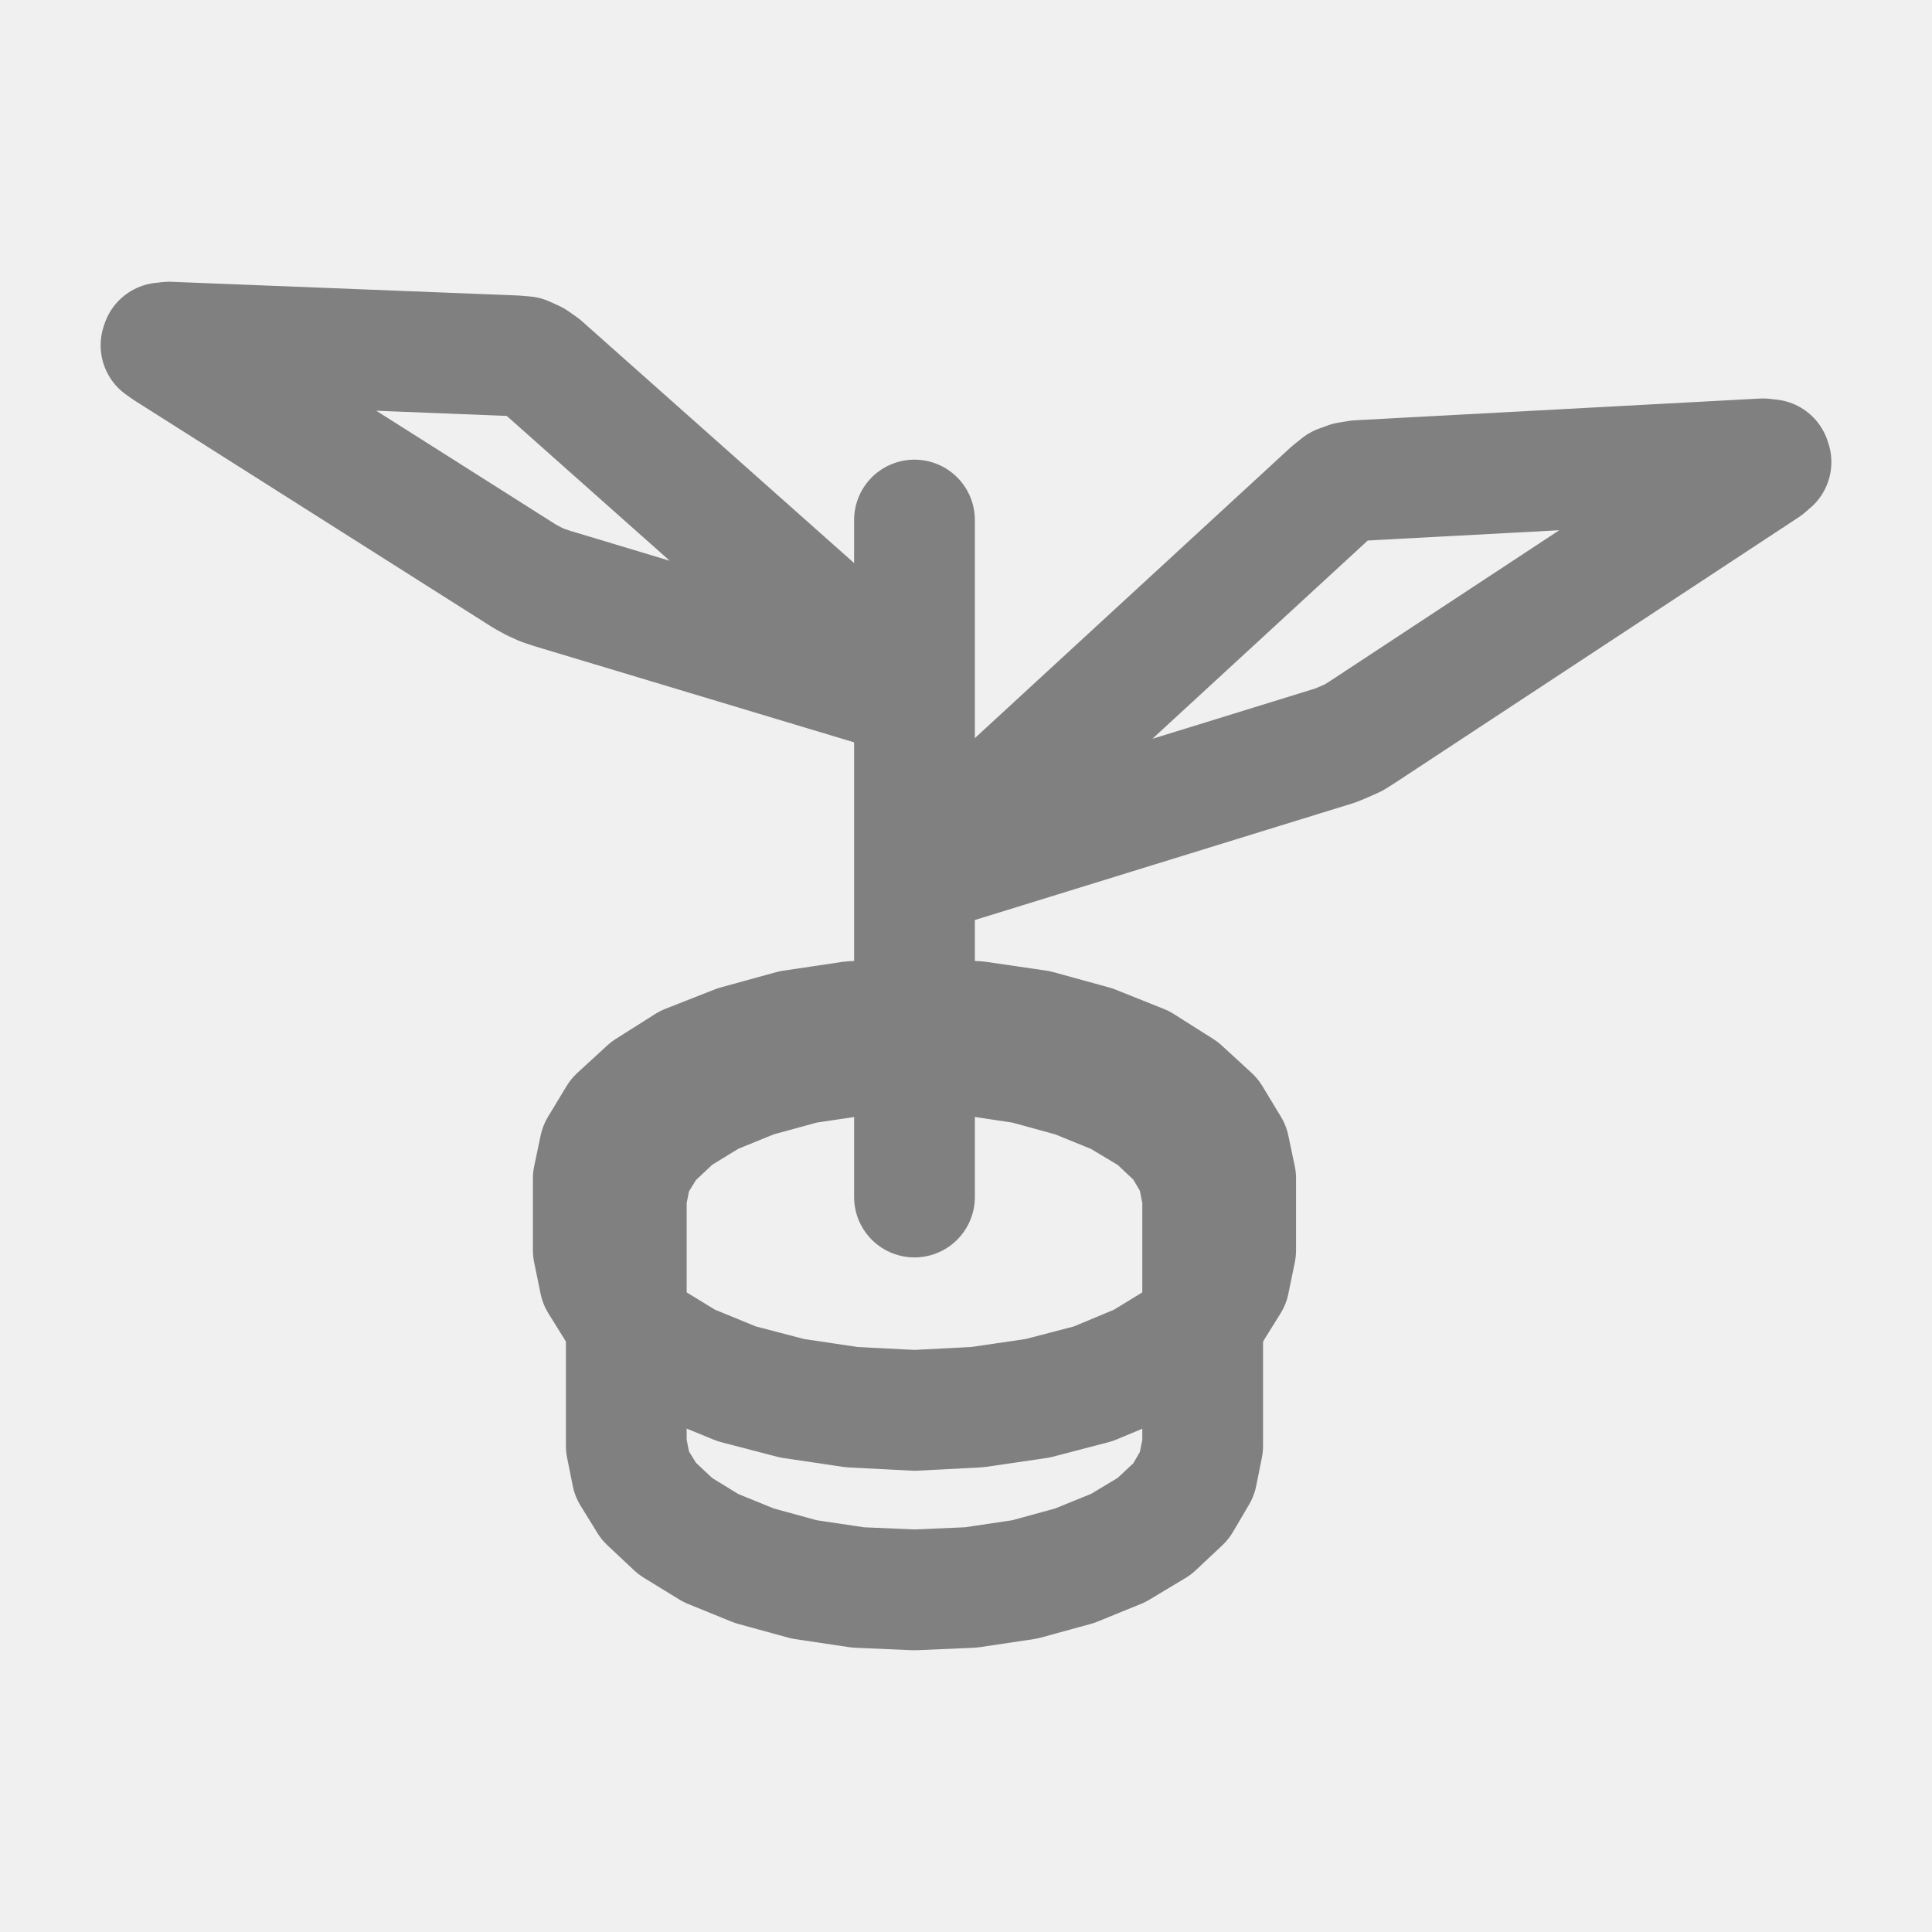
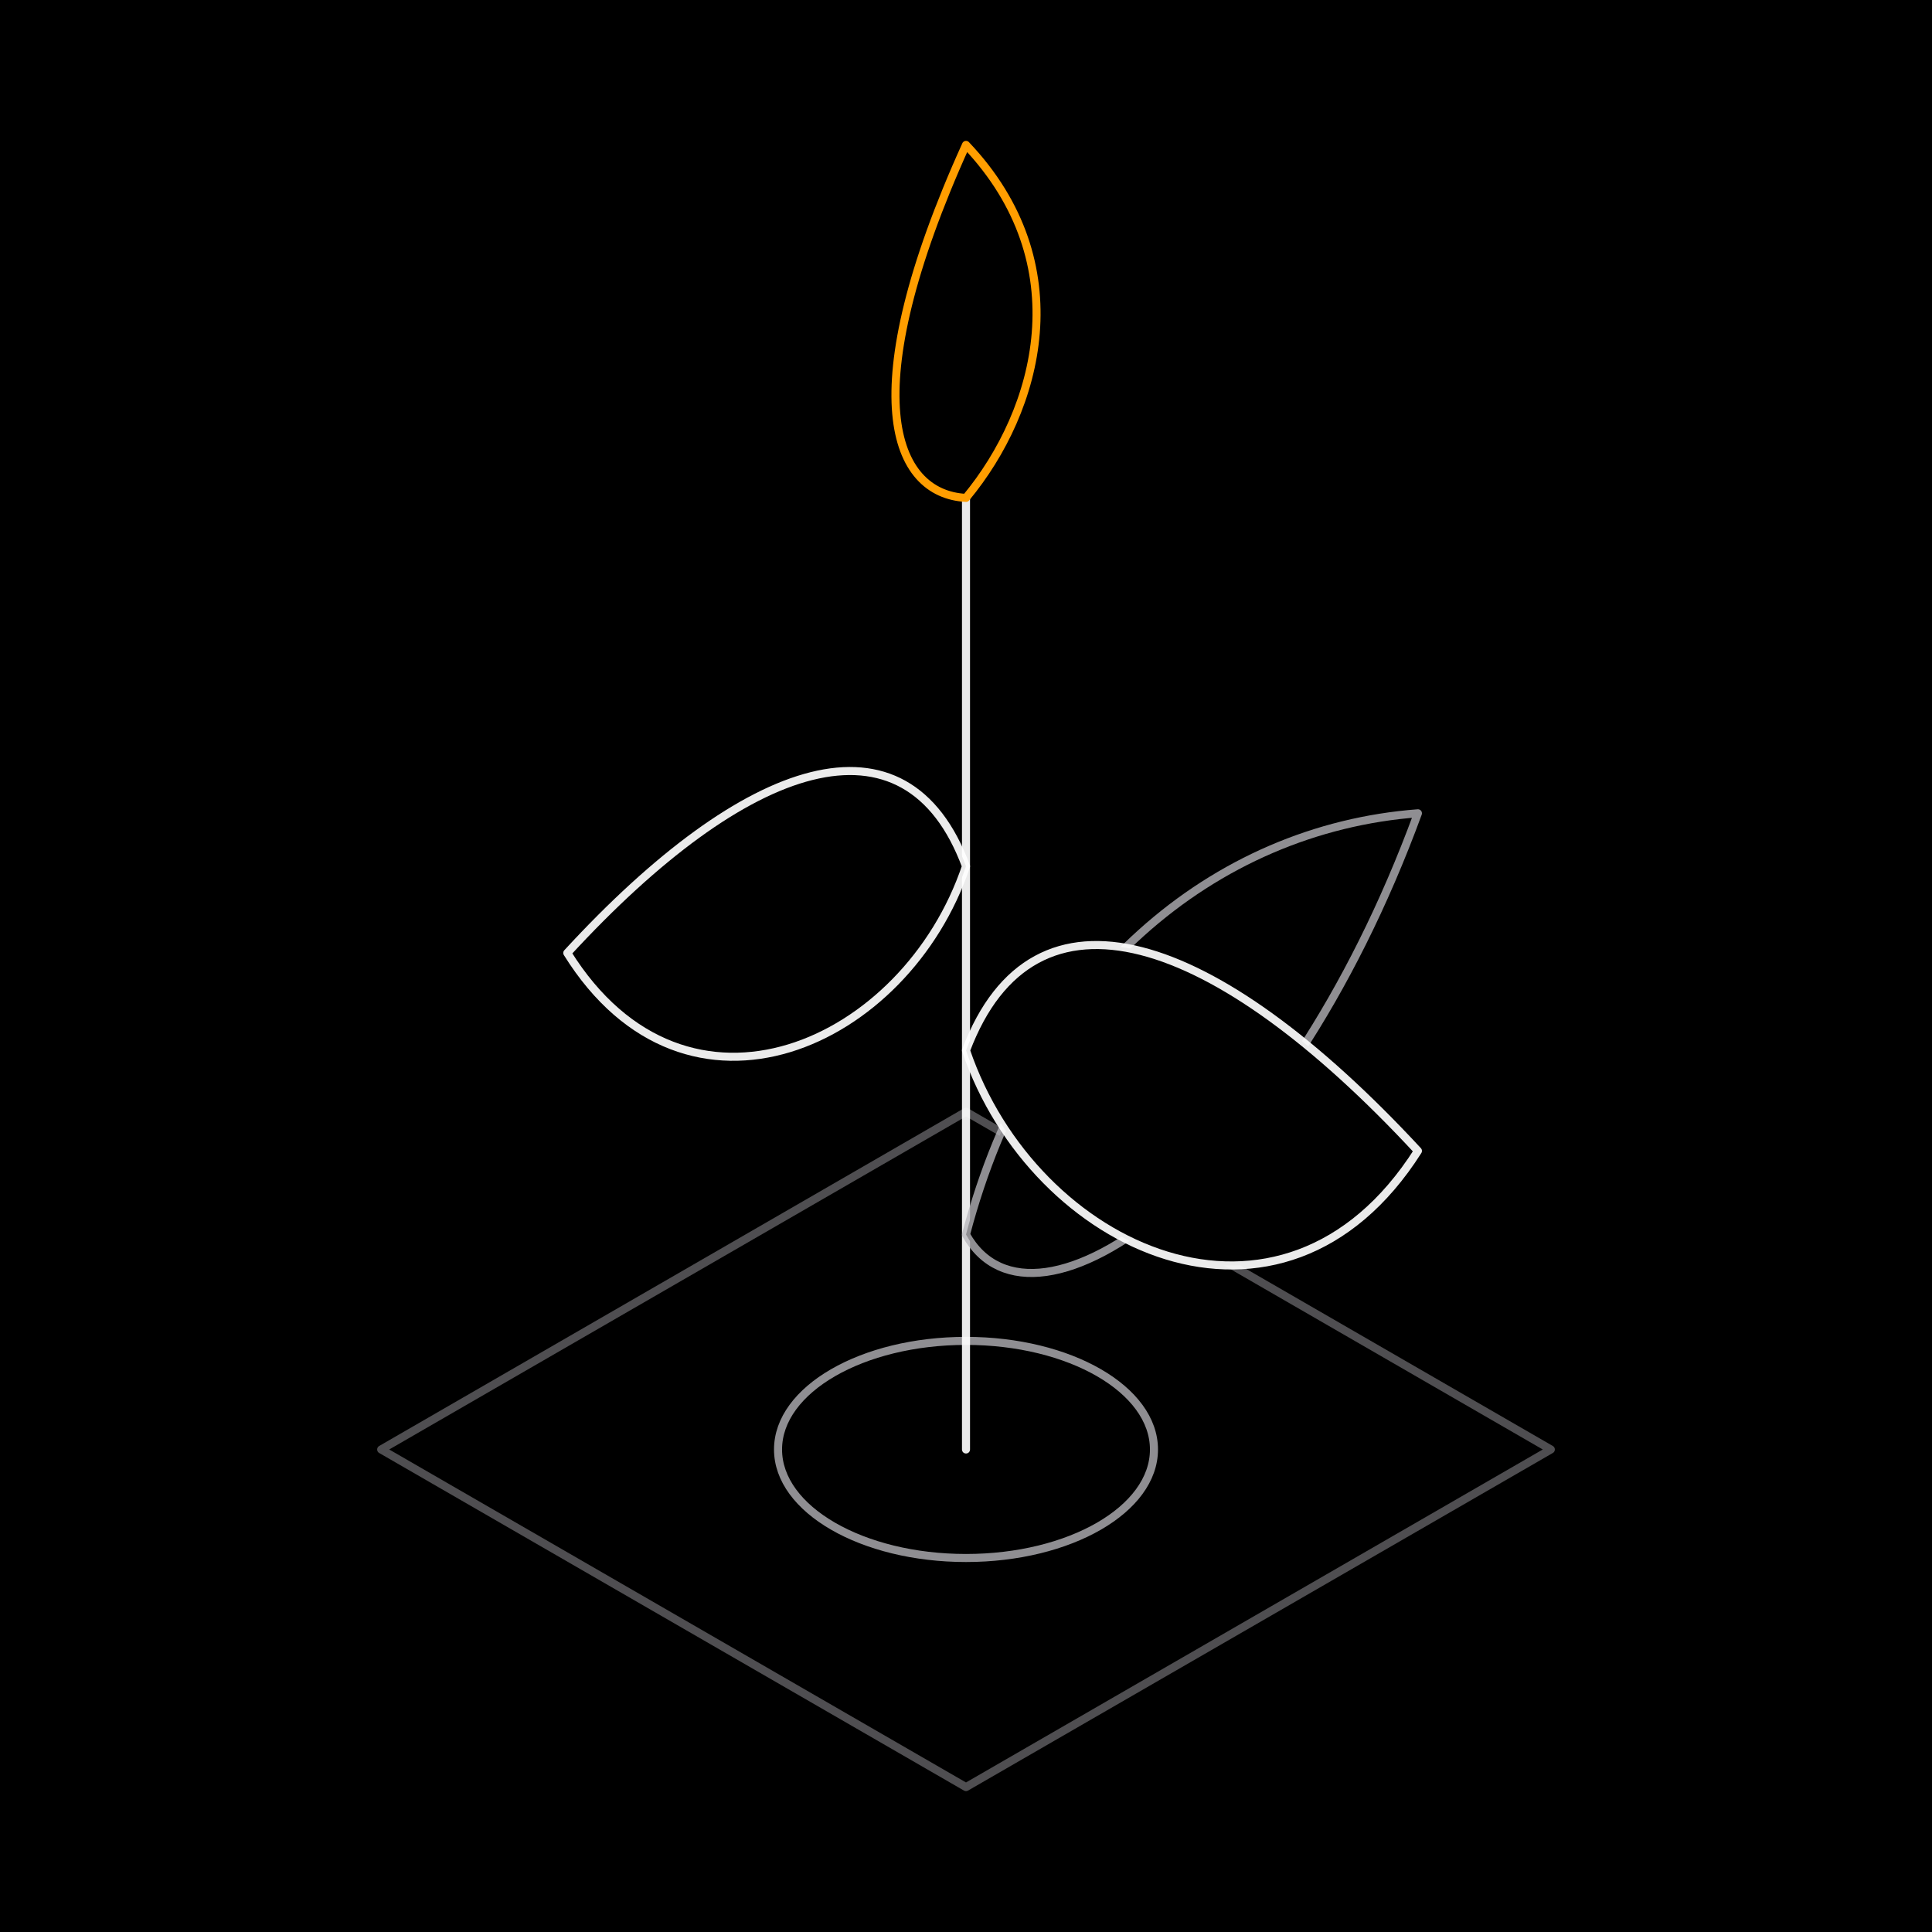
- <svg xmlns="http://www.w3.org/2000/svg" viewBox="0 0 24 24" width="24" height="24" fill="none" stroke="#808080" stroke-width="1.5" stroke-linecap="round" stroke-linejoin="round" role="img" aria-label="objeto-natural">
-   <path d="M11.36,14.87L11.36,6.46" />
-   <path d="M11.5,10.75L11.44,10.82L11.46,10.84L11.54,10.82L16.59,9.26L16.71,9.21L16.82,9.16L16.93,9.09L21.93,5.8L22,5.74L21.99,5.71L21.9,5.7L16.87,5.97L16.75,5.99L16.64,6.03L16.54,6.11Z" />
-   <path d="M11.18,8.61L11.26,8.63L11.28,8.61L11.22,8.54L6.73,4.55L6.63,4.48L6.52,4.43L6.4,4.42L2.1,4.25L2.01,4.26L2,4.29L2.07,4.34L6.52,7.16L6.63,7.22L6.74,7.27L6.86,7.31Z" />
-   <path d="M7.78,14.87L7.85,14.52L8.06,14.18L8.39,13.87L8.83,13.6L9.37,13.38L9.99,13.21L10.66,13.11L11.36,13.08L12.06,13.11L12.73,13.21L13.35,13.38L13.89,13.6L14.34,13.87L14.67,14.18L14.87,14.52L14.94,14.87L14.94,17.96L14.87,18.31L14.67,18.65L14.34,18.96L13.89,19.23L13.35,19.45L12.73,19.62L12.06,19.72L11.36,19.75L10.66,19.72L9.99,19.62L9.37,19.45L8.83,19.23L8.39,18.96L8.06,18.65L7.85,18.31L7.78,17.96Z" />
-   <path d="M7.37,14.64L7.45,14.26L7.68,13.88L8.05,13.54L8.54,13.23L9.15,12.99L9.84,12.8L10.58,12.69L11.36,12.65L12.14,12.69L12.89,12.8L13.58,12.99L14.18,13.23L14.67,13.54L15.04,13.88L15.27,14.26L15.35,14.64L15.35,15.53L15.27,15.92L15.04,16.29L14.67,16.64L14.18,16.94L13.58,17.19L12.89,17.37L12.14,17.48L11.36,17.52L10.58,17.48L9.84,17.37L9.15,17.19L8.54,16.94L8.05,16.64L7.68,16.29L7.45,15.92L7.37,15.53Z" />
+ <svg xmlns="http://www.w3.org/2000/svg" viewBox="0.00 0.00 240.00 240.00" fill="none" stroke-linecap="round" stroke-linejoin="round" stroke-width="1" role="img">
+   <rect x="0" y="0" width="240" height="240" fill="#000000" stroke="none" />
+   <path d="M120.00,138.11L192.65,180.06L120.00,222.00L47.35,180.06Z" fill="none" stroke="#848388" stroke-opacity="0.6" />
+   <path d="M120.00,193.54C107.10,193.54 96.65,187.50 96.65,180.06C96.65,172.61 107.10,166.57 120.00,166.57C132.90,166.57 143.35,172.61 143.35,180.06C143.35,187.50 132.90,193.54 120.00,193.54Z" fill="none" stroke="#B7B6BB" stroke-opacity="0.78" />
+   <path d="M120.00,180.06L120.00,61.85" fill="none" stroke="#FFFFFF" stroke-opacity="0.92" />
+   <path d="M120.00,153.36C128.42,168.43 159.30,146.98 176.14,101.03C150.88,102.94 128.42,121.33 120.00,153.36Z" fill="#000000" stroke="#B7B6BB" stroke-opacity="0.78" />
+   <path d="M120.00,130.49C128.42,155.27 159.30,169.47 176.14,142.97C150.88,115.71 128.42,108.18 120.00,130.49Z" fill="#000000" stroke="#FFFFFF" stroke-opacity="0.92" />
+   <path d="M120.00,107.61C112.57,129.72 85.33,142.21 70.47,118.38C92.76,94.17 112.57,87.59 120.00,107.61Z" fill="#000000" stroke="#FFFFFF" stroke-opacity="0.92" />
+   <g id="acento">
+     <path d="M120.00,61.85C110.92,61.37 105.97,48.98 120.00,18.00C134.03,32.78 129.08,50.89 120.00,61.85Z" fill="#000000" stroke="#FF9E00" />
+   </g>
</svg>
